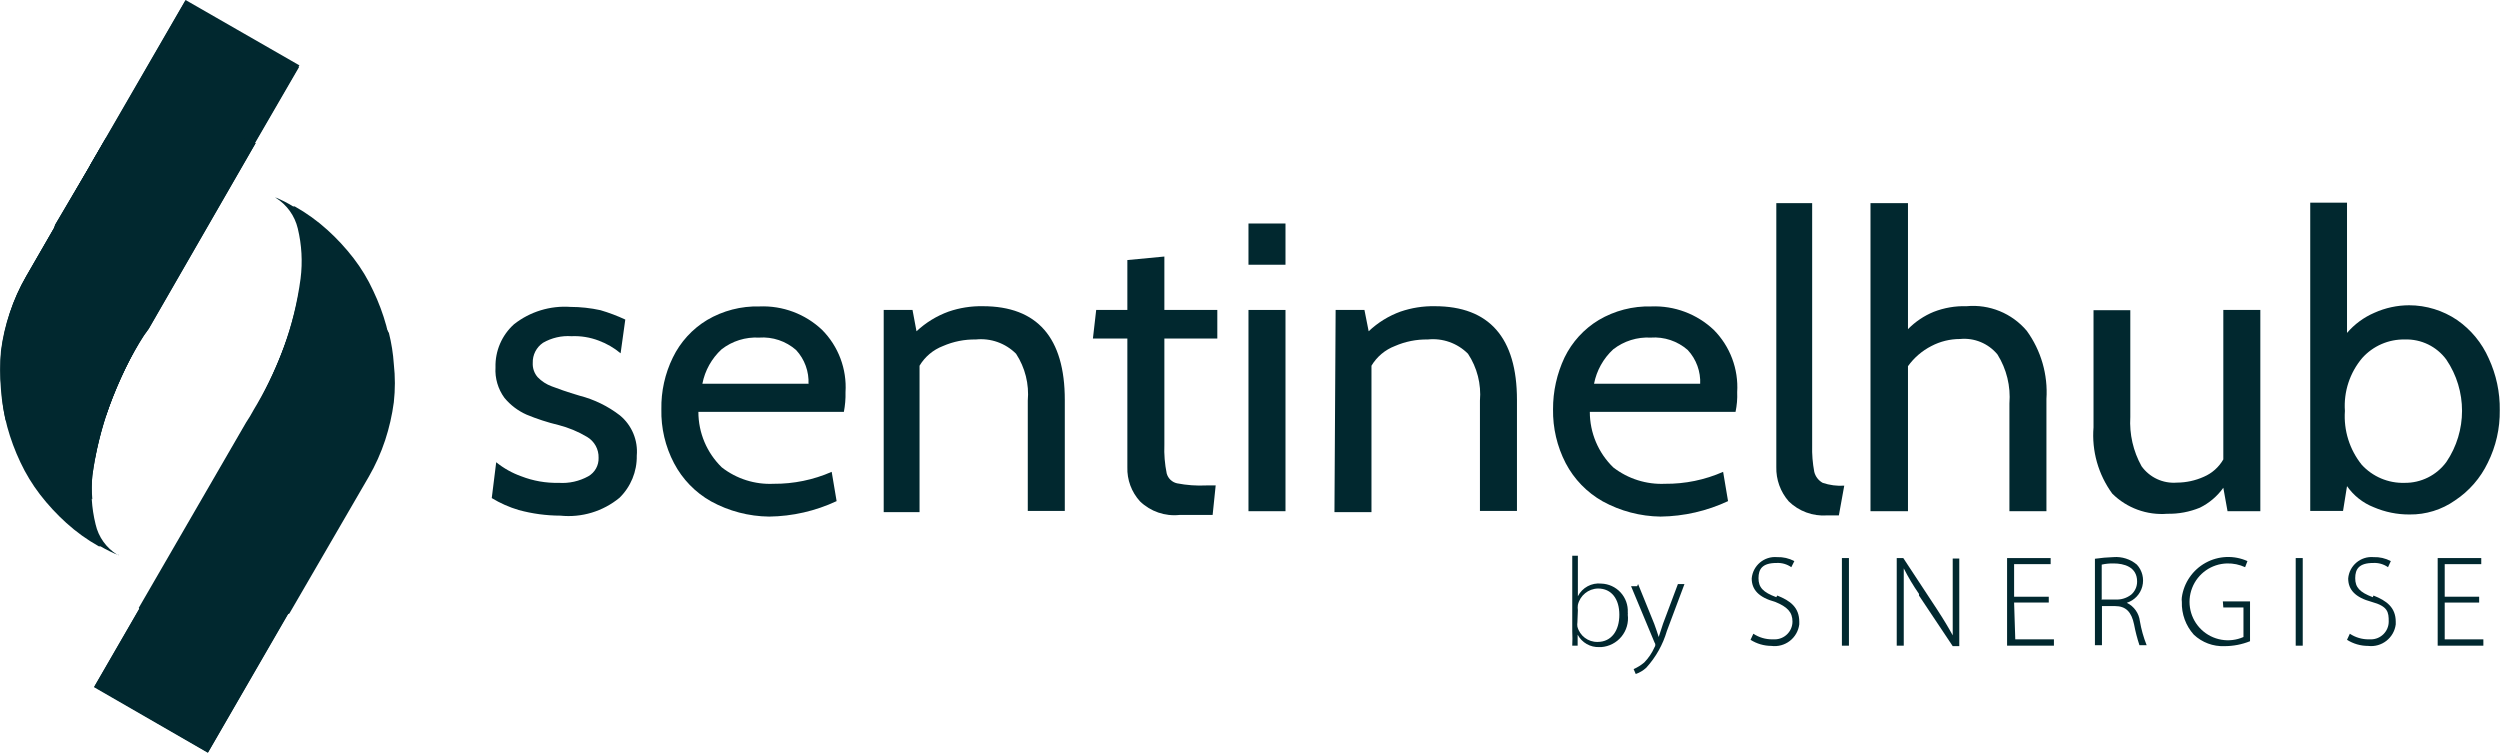
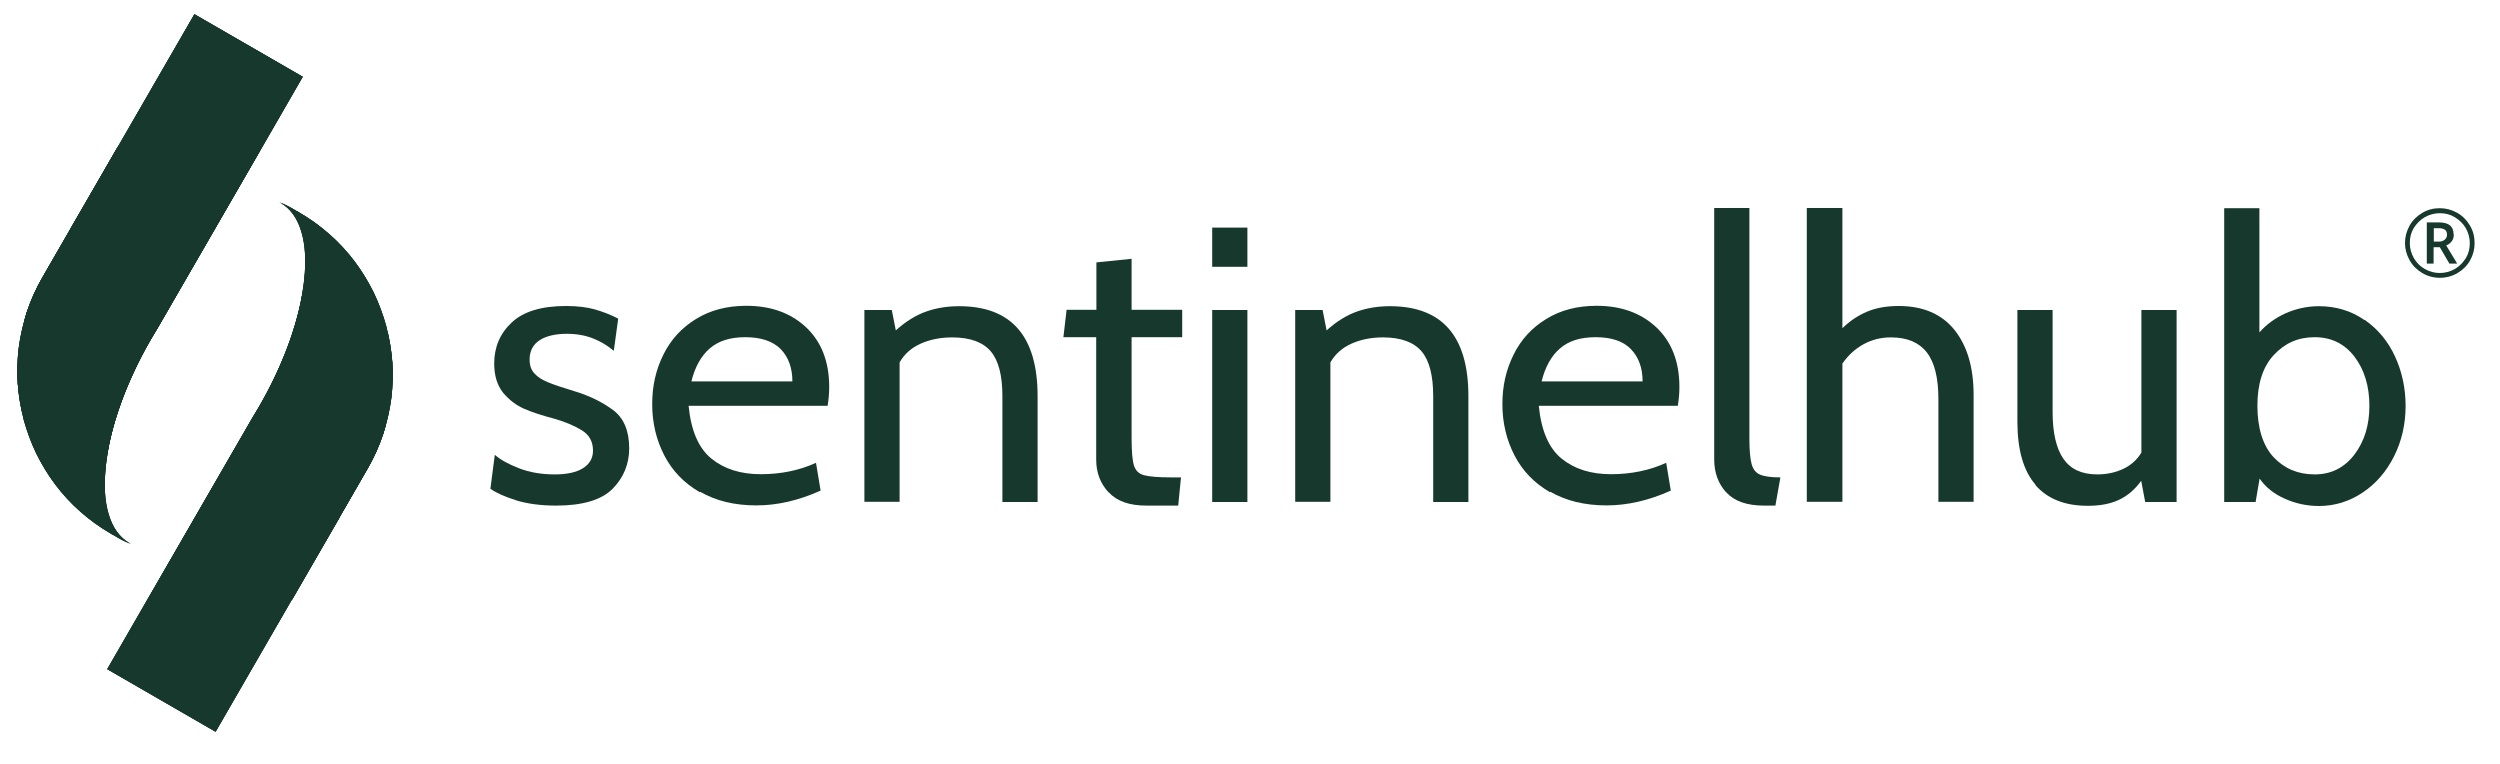
- <svg xmlns="http://www.w3.org/2000/svg" id="Layer_1" data-name="Layer 1" viewBox="0 0 106.71 32.13">
+ <svg xmlns="http://www.w3.org/2000/svg" id="Layer_1" viewBox="0 0 125 38.18">
  <defs>
-     <style>.cls-1{fill:#01282f;}.cls-2{fill:none;}</style>
+     <style>.cls-1{fill:#17382d;stroke-width:0px;}</style>
  </defs>
-   <path id="Path_40" data-name="Path 40" class="cls-1" d="M74.79,45.84a4.92,4.92,0,0,1-1.15-.51l.19-1.53a3.64,3.64,0,0,0,1.07.6,4.15,4.15,0,0,0,1.6.28,2.29,2.29,0,0,0,1.26-.28.87.87,0,0,0,.44-.79,1,1,0,0,0-.49-.89,4.57,4.57,0,0,0-1.23-.51,9.25,9.25,0,0,1-1.35-.44,2.58,2.58,0,0,1-.95-.72,2,2,0,0,1-.38-1.3,2.39,2.39,0,0,1,.79-1.84A3.5,3.5,0,0,1,77,37.17a6,6,0,0,1,1.28.14,7.47,7.47,0,0,1,1.06.4l-.2,1.44a3.19,3.19,0,0,0-.93-.54,2.91,2.91,0,0,0-1.17-.19,2.14,2.14,0,0,0-1.21.28,1,1,0,0,0-.44.86.86.86,0,0,0,.21.61,1.6,1.6,0,0,0,.6.39c.26.1.65.24,1.19.4a4.76,4.76,0,0,1,1.72.84,2,2,0,0,1,.72,1.72,2.45,2.45,0,0,1-.74,1.8,3.42,3.42,0,0,1-2.52.76A6.85,6.85,0,0,1,74.79,45.84Z" transform="translate(-52.65 -24.07)" />
-   <path id="Path_41" data-name="Path 41" class="cls-1" d="M83,45.47a4,4,0,0,1-1.58-1.63,4.72,4.72,0,0,1-.54-2.3,4.82,4.82,0,0,1,.49-2.21,3.82,3.82,0,0,1,1.46-1.6,4.19,4.19,0,0,1,2.24-.58,3.67,3.67,0,0,1,2.67,1,3.47,3.47,0,0,1,1,2.66,3.92,3.92,0,0,1-.07.84H82.46a3.3,3.3,0,0,0,1,2.37,3.34,3.34,0,0,0,2.21.7,6.05,6.05,0,0,0,2.48-.51l.21,1.25a7,7,0,0,1-2.88.66A5.28,5.28,0,0,1,83,45.47Zm4.16-5a2,2,0,0,0-.53-1.46,2.16,2.16,0,0,0-1.58-.53,2.39,2.39,0,0,0-1.6.5,2.7,2.7,0,0,0-.82,1.47h4.52Z" transform="translate(-52.65 -24.07)" />
-   <path id="Path_42" data-name="Path 42" class="cls-1" d="M90.37,37.3H91.6l.17.91a4,4,0,0,1,1.37-.84,4.25,4.25,0,0,1,1.46-.23c2.33,0,3.5,1.35,3.5,4v4.74H96.52V41.17a3.15,3.15,0,0,0-.5-2,2.12,2.12,0,0,0-1.72-.61,3.37,3.37,0,0,0-1.4.28,2,2,0,0,0-1,.84v6.25H90.37Z" transform="translate(-52.65 -24.07)" />
-   <path id="Path_43" data-name="Path 43" class="cls-1" d="M101.31,45.47a2.07,2.07,0,0,1-.54-1.46V38.52H99.3l.14-1.22h1.33V35.17l1.58-.15V37.3h2.26v1.22h-2.26v4.53a5.11,5.11,0,0,0,.1,1.23.59.59,0,0,0,.44.42,5.23,5.23,0,0,0,1.25.09h.4l-.13,1.26H103A2.11,2.11,0,0,1,101.31,45.47Z" transform="translate(-52.65 -24.07)" />
-   <path id="Path_44" data-name="Path 44" class="cls-1" d="M105.94,33.61h1.58v1.76h-1.58Zm0,3.69h1.58v8.59h-1.58Z" transform="translate(-52.65 -24.07)" />
-   <path id="Path_45" data-name="Path 45" class="cls-1" d="M109.66,37.3h1.23l.18.91a3.92,3.92,0,0,1,1.36-.84,4.29,4.29,0,0,1,1.46-.23c2.33,0,3.51,1.35,3.51,4v4.74h-1.58V41.17a3.15,3.15,0,0,0-.51-2,2.11,2.11,0,0,0-1.72-.61,3.37,3.37,0,0,0-1.4.28,2,2,0,0,0-1,.84v6.25h-1.58Z" transform="translate(-52.65 -24.07)" />
-   <path id="Path_46" data-name="Path 46" class="cls-1" d="M121.06,45.47a4,4,0,0,1-1.58-1.63,4.84,4.84,0,0,1-.54-2.3,5.13,5.13,0,0,1,.49-2.21,3.82,3.82,0,0,1,1.46-1.6,4.19,4.19,0,0,1,2.24-.58,3.67,3.67,0,0,1,2.67,1,3.47,3.47,0,0,1,1,2.66,3.37,3.37,0,0,1-.07.84h-6.22a3.3,3.3,0,0,0,1,2.37,3.36,3.36,0,0,0,2.21.7,6,6,0,0,0,2.48-.51l.21,1.25a7,7,0,0,1-2.88.66A5.28,5.28,0,0,1,121.06,45.47Zm4.16-5a2,2,0,0,0-.53-1.46,2.16,2.16,0,0,0-1.58-.53,2.39,2.39,0,0,0-1.6.5,2.7,2.7,0,0,0-.82,1.47h4.53Z" transform="translate(-52.65 -24.07)" />
-   <path id="Path_47" data-name="Path 47" class="cls-1" d="M129,45.47a2.15,2.15,0,0,1-.53-1.47V32.74H130V43.08a5.33,5.33,0,0,0,.09,1.13.74.74,0,0,0,.36.47,2.41,2.41,0,0,0,.92.12l-.23,1.27h-.51A2.13,2.13,0,0,1,129,45.47Z" transform="translate(-52.65 -24.07)" />
-   <path id="Path_48" data-name="Path 48" class="cls-1" d="M139.16,38.19A4.46,4.46,0,0,1,140,41.1v4.79h-1.58v-4.6a3.43,3.43,0,0,0-.51-2.09,1.84,1.84,0,0,0-1.6-.66,2.62,2.62,0,0,0-1.22.3,2.8,2.8,0,0,0-1,.86v6.19h-1.6V32.74h1.6v5.38a3.28,3.28,0,0,1,1.1-.74,3.56,3.56,0,0,1,1.4-.24A3,3,0,0,1,139.16,38.19Z" transform="translate(-52.65 -24.07)" />
-   <path id="Path_49" data-name="Path 49" class="cls-1" d="M142.81,45.14a4.22,4.22,0,0,1-.8-2.83v-5h1.57v4.56a3.85,3.85,0,0,0,.48,2.1,1.69,1.69,0,0,0,1.51.7,2.83,2.83,0,0,0,1.15-.25,1.76,1.76,0,0,0,.83-.74V37.3h1.58v8.59h-1.4l-.18-1a2.68,2.68,0,0,1-1,.85,3.47,3.47,0,0,1-1.39.26A3,3,0,0,1,142.81,45.14Z" transform="translate(-52.65 -24.07)" />
-   <path id="Path_50" data-name="Path 50" class="cls-1" d="M157.53,37.73a3.92,3.92,0,0,1,1.35,1.64,5.08,5.08,0,0,1,.47,2.21,4.87,4.87,0,0,1-.51,2.24,4,4,0,0,1-1.4,1.61,3.3,3.3,0,0,1-1.94.6,3.81,3.81,0,0,1-1.53-.31,2.51,2.51,0,0,1-1.14-.9l-.17,1.06h-1.4V32.72h1.57v5.56a3.21,3.21,0,0,1,1.17-.86,3.62,3.62,0,0,1,1.48-.32A3.67,3.67,0,0,1,157.53,37.73Zm-.46,6.06a3.9,3.9,0,0,0,0-4.37,2.11,2.11,0,0,0-1.77-.86,2.38,2.38,0,0,0-1.82.79,3.16,3.16,0,0,0-.74,2.26,3.3,3.3,0,0,0,.72,2.3,2.38,2.38,0,0,0,1.82.77,2.18,2.18,0,0,0,1.79-.89Z" transform="translate(-52.65 -24.07)" />
-   <g id="Group_19" data-name="Group 19">
-     <g id="Group_18" data-name="Group 18">
-       <g id="Group_17" data-name="Group 17">
-         <path id="Path_51" data-name="Path 51" class="cls-1" d="M157,51.36V49.79h1.47v-.25H157V48.15h1.56v-.26h-1.86v3.74h1.95v-.27Z" transform="translate(-52.65 -24.07)" />
-         <path id="Path_52" data-name="Path 52" class="cls-1" d="M153.93,49.56c-.56-.21-.75-.42-.75-.81s.16-.65.77-.65a1,1,0,0,1,.63.18h0l.12-.26v0a1.47,1.47,0,0,0-.74-.17,1,1,0,0,0-1.08.91.09.09,0,0,0,0,0c0,.48.3.81,1,1s.73.44.73.84a.76.76,0,0,1-.76.76h-.1a1.44,1.44,0,0,1-.8-.24l0,0-.12.26v0a1.68,1.68,0,0,0,.9.26,1.06,1.06,0,0,0,1.18-.92s0-.08,0-.11c0-.61-.39-.9-.95-1.12" transform="translate(-52.65 -24.07)" />
-         <path id="Path_53" data-name="Path 53" class="cls-1" d="M150.64,47.89v3.74h.3V47.89Z" transform="translate(-52.65 -24.07)" />
-         <path id="Path_54" data-name="Path 54" class="cls-1" d="M147.55,50h.86v1.26a1.64,1.64,0,1,1-.7-3.14,1.72,1.72,0,0,1,.77.16l0,0,.1-.26h0a2,2,0,0,0-2.8,1.54.67.67,0,0,0,0,.2,2,2,0,0,0,.51,1.4,1.8,1.8,0,0,0,1.31.49,2.93,2.93,0,0,0,1.09-.21h0v-1.7h-1.16Z" transform="translate(-52.65 -24.07)" />
-         <path id="Path_55" data-name="Path 55" class="cls-1" d="M144.27,51.59a5,5,0,0,1-.28-1,1,1,0,0,0-.56-.79,1,1,0,0,0,.43-1.63,1.38,1.38,0,0,0-1-.32,6.82,6.82,0,0,0-.79.07h0v3.69h.3V49.94h.56c.46,0,.7.25.81.78a6.84,6.84,0,0,0,.23.89v0h.31Zm-1.91-1.91V48.17a2.1,2.1,0,0,1,.51-.05c.43,0,1,.14,1,.77a.73.73,0,0,1-.25.56,1,1,0,0,1-.67.21h-.57Z" transform="translate(-52.65 -24.07)" />
-         <path id="Path_56" data-name="Path 56" class="cls-1" d="M138.62,49.79h1.48v-.25h-1.48V48.15h1.56v-.26h-1.86v3.74h2v-.27h-1.65Z" transform="translate(-52.65 -24.07)" />
-         <path id="Path_57" data-name="Path 57" class="cls-1" d="M136,47.89v1.86c0,.6,0,1,0,1.44-.18-.33-.37-.65-.67-1.11l-1.44-2.19h-.28v3.74h.3v-1.9c0-.58,0-1,0-1.4a9.22,9.22,0,0,0,.65,1.09l0,.07L136,51.65h.28V47.91H136Z" transform="translate(-52.65 -24.07)" />
-         <path id="Path_58" data-name="Path 58" class="cls-1" d="M131.27,47.89v3.74h.3V47.89Z" transform="translate(-52.65 -24.07)" />
-         <path id="Path_59" data-name="Path 59" class="cls-1" d="M128.47,49.56c-.57-.21-.76-.42-.76-.81s.16-.65.77-.65a1,1,0,0,1,.63.18h0l.13-.26,0,0a1.47,1.47,0,0,0-.74-.17,1,1,0,0,0-1.08.91s0,0,0,0c0,.48.3.81,1,1,.52.21.74.44.74.84a.76.76,0,0,1-.76.76h-.1a1.45,1.45,0,0,1-.81-.24l0,0-.12.26,0,0a1.68,1.68,0,0,0,.89.26,1.06,1.06,0,0,0,1.19-.92v-.11c0-.61-.38-.9-.94-1.12" transform="translate(-52.65 -24.07)" />
-       </g>
-       <path id="Path_60" data-name="Path 60" class="cls-1" d="M119.71,47.79H120v1.73h0a1,1,0,0,1,1-.54,1.17,1.17,0,0,1,1.13,1.23.34.34,0,0,1,0,.1A1.23,1.23,0,0,1,121,51.69h-.08a1,1,0,0,1-.93-.53h0l0,.47h-.23a6,6,0,0,0,0-.61V47.79Zm.27,2.84a.61.61,0,0,0,0,.19.87.87,0,0,0,.86.65c.6,0,.93-.49.93-1.16s-.33-1.12-.91-1.12a.9.9,0,0,0-.86.7.85.85,0,0,0,0,.23Z" transform="translate(-52.65 -24.07)" />
-       <path id="Path_61" data-name="Path 61" class="cls-1" d="M122.57,49l.69,1.7c.07.19.14.4.19.56h0l.19-.58.63-1.68h.28L123.8,51a4,4,0,0,1-.88,1.57,1.29,1.29,0,0,1-.45.27l-.09-.21a1.89,1.89,0,0,0,.45-.28,2.2,2.2,0,0,0,.44-.65.17.17,0,0,0,0-.21l-1-2.4h.26Z" transform="translate(-52.65 -24.07)" />
-     </g>
-   </g>
-   <g id="Group_31" data-name="Group 31">
-     <path id="Path_62" data-name="Path 62" class="cls-1" d="M64.39,32.49h0a5.05,5.05,0,0,1,.77.39h0l.07,0a7.67,7.67,0,0,1,1.39,1,9.18,9.18,0,0,1,1.12,1.21,7.24,7.24,0,0,1,.84,1.39,9,9,0,0,1,.56,1.5,8,8,0,0,1,.26,1.6,9.84,9.84,0,0,1,0,1.63A8.26,8.26,0,0,1,69,42.88a9.08,9.08,0,0,1-.7,1.56L61.52,56.2l-4.86-2.8,6.49-11.23.33-.54a14.7,14.7,0,0,0,2-5.67,5.94,5.94,0,0,0-.12-2.14,2.12,2.12,0,0,0-.93-1.3A0,0,0,0,0,64.39,32.49Z" transform="translate(-52.65 -24.07)" />
-     <g id="Group_20" data-name="Group 20">
-       <path id="Path_63" data-name="Path 63" class="cls-2" d="M69.44,39.63a7.86,7.86,0,0,0-.26-1.6,9.14,9.14,0,0,0-.56-1.51,10.88,10.88,0,0,0-.85-1.38,7.55,7.55,0,0,0-1.12-1.21,9.7,9.7,0,0,0-1.38-1l-.07,0h0a3.71,3.71,0,0,0-.77-.39h0l0,0a2,2,0,0,1,.93,1.3A5.51,5.51,0,0,1,65.52,36a15,15,0,0,1-2,5.66,4.53,4.53,0,0,1-.34.55l-2.66,4.61a8.42,8.42,0,0,1,5.12,2.35l2.72-4.7a8.56,8.56,0,0,0,1.07-3.18A12.35,12.35,0,0,0,69.44,39.63Z" transform="translate(-52.65 -24.07)" />
-       <path id="Path_64" data-name="Path 64" class="cls-1" d="M56.68,53.38l4.85,2.81,4.09-7.07a8.37,8.37,0,0,0-5.12-2.35Z" transform="translate(-52.65 -24.07)" />
-     </g>
-     <g id="Group_21" data-name="Group 21">
-       <path id="Path_65" data-name="Path 65" class="cls-2" d="M69.23,38.3l0-.27a8.71,8.71,0,0,0-.56-1.5,9.34,9.34,0,0,0-.84-1.39,7.61,7.61,0,0,0-1.13-1.21,9.7,9.7,0,0,0-1.38-1l-.07,0h0a3.71,3.71,0,0,0-.77-.39h0l0,0a2,2,0,0,1,.93,1.3,4.34,4.34,0,0,1,.16,1.08A8.6,8.6,0,0,1,69.23,38.3Z" transform="translate(-52.65 -24.07)" />
-       <path id="Path_66" data-name="Path 66" class="cls-2" d="M62,50.8a8.31,8.31,0,0,1-3.4-.73l-1.91,3.31,4.85,2.81L65,50.26A8.3,8.3,0,0,1,62,50.8Z" transform="translate(-52.65 -24.07)" />
-       <path id="Path_67" data-name="Path 67" class="cls-1" d="M65,50.26l3.39-5.84a8.37,8.37,0,0,0,.7-1.56,9,9,0,0,0,.37-1.62,7.41,7.41,0,0,0,0-1.63,7.51,7.51,0,0,0-.21-1.33,8.37,8.37,0,0,0-3.7-3.39,6.26,6.26,0,0,1,0,1.06,15.11,15.11,0,0,1-2,5.66,3.77,3.77,0,0,1-.34.54l-4.57,7.92a8.33,8.33,0,0,0,6.36.19Z" transform="translate(-52.65 -24.07)" />
-     </g>
-     <g id="Group_22" data-name="Group 22">
-       <path id="Path_68" data-name="Path 68" class="cls-2" d="M69.44,39.63a7.37,7.37,0,0,0-.21-1.33,8.21,8.21,0,0,0-3.7-3.39,6.14,6.14,0,0,1,0,1.05c0,.2,0,.4-.09.62a8.32,8.32,0,0,1,3.72,5.93,7.7,7.7,0,0,0,.26-1.23A8.28,8.28,0,0,0,69.44,39.63Z" transform="translate(-52.65 -24.07)" />
-       <path id="Path_69" data-name="Path 69" class="cls-1" d="M65.41,36.56a15.28,15.28,0,0,1-1.93,5,6.16,6.16,0,0,1-.33.55l-4.58,7.91a8.33,8.33,0,0,0,6.36.19l3.39-5.84a8.37,8.37,0,0,0,.7-1.56l.1-.37A8.33,8.33,0,0,0,65.41,36.56Z" transform="translate(-52.65 -24.07)" />
-     </g>
-     <g id="Group_23" data-name="Group 23">
-       <path id="Path_70" data-name="Path 70" class="cls-2" d="M65.41,36.56a13.33,13.33,0,0,1-.47,1.86,8.33,8.33,0,0,1,2.45,5.91,8.47,8.47,0,0,1-.31,2.24l1.26-2.17a9.08,9.08,0,0,0,.7-1.56l.1-.37A8.43,8.43,0,0,0,65.41,36.56Z" transform="translate(-52.65 -24.07)" />
-       <path id="Path_71" data-name="Path 71" class="cls-2" d="M64.9,50.28l0,0,.06-.07A.31.31,0,0,0,64.9,50.28Z" transform="translate(-52.65 -24.07)" />
-       <path id="Path_72" data-name="Path 72" class="cls-1" d="M64.94,38.44a19.26,19.26,0,0,1-1.44,3.17,4.53,4.53,0,0,1-.34.55l-4.57,7.91a8.24,8.24,0,0,0,3.4.73,8.5,8.5,0,0,0,2.91-.52.26.26,0,0,1,.09-.09l2.07-3.6a8.54,8.54,0,0,0,.31-2.25A8.22,8.22,0,0,0,64.94,38.44Z" transform="translate(-52.65 -24.07)" />
-     </g>
-     <g id="Group_24" data-name="Group 24">
-       <path id="Path_73" data-name="Path 73" class="cls-2" d="M65.41,36.56a13.33,13.33,0,0,1-.47,1.86,8.33,8.33,0,0,1,2.45,5.91,8.47,8.47,0,0,1-.31,2.24l1.26-2.17a9.08,9.08,0,0,0,.7-1.56l.1-.37A8.43,8.43,0,0,0,65.41,36.56Z" transform="translate(-52.65 -24.07)" />
-       <path id="Path_74" data-name="Path 74" class="cls-2" d="M64.9,50.28l0,0,.06-.07A.31.31,0,0,0,64.9,50.28Z" transform="translate(-52.65 -24.07)" />
-       <path id="Path_75" data-name="Path 75" class="cls-1" d="M64.94,38.44a19.26,19.26,0,0,1-1.44,3.17,4.53,4.53,0,0,1-.34.55l-4.57,7.91a8.24,8.24,0,0,0,3.4.73,8.5,8.5,0,0,0,2.91-.52.26.26,0,0,1,.09-.09l2.07-3.6a8.54,8.54,0,0,0,.31-2.25A8.22,8.22,0,0,0,64.94,38.44Z" transform="translate(-52.65 -24.07)" />
-     </g>
-     <g id="Group_30" data-name="Group 30">
-       <path id="Path_76" data-name="Path 76" class="cls-1" d="M57.71,47.77h0a6.12,6.12,0,0,1-.77-.38l0,0-.07,0a7.53,7.53,0,0,1-1.39-1,9.18,9.18,0,0,1-1.12-1.21,7.48,7.48,0,0,1-.84-1.38,9.14,9.14,0,0,1-.56-1.51,8.77,8.77,0,0,1-.27-1.6,9.84,9.84,0,0,1,0-1.63,8.26,8.26,0,0,1,.37-1.62,8.37,8.37,0,0,1,.7-1.56l6.79-11.75,4.86,2.81L58.94,38.1l-.34.55a14.87,14.87,0,0,0-2,5.66,5.93,5.93,0,0,0,.13,2.14,2.06,2.06,0,0,0,.93,1.3l.05,0Z" transform="translate(-52.65 -24.07)" />
-       <g id="Group_25" data-name="Group 25">
-         <path id="Path_77" data-name="Path 77" class="cls-2" d="M52.68,40.63a7.86,7.86,0,0,0,.26,1.6,9.14,9.14,0,0,0,.56,1.51,9.78,9.78,0,0,0,.84,1.38,8,8,0,0,0,1.12,1.21,9.58,9.58,0,0,0,1.39,1l.07,0,0,0a4.24,4.24,0,0,0,.77.38h0l-.05,0a2,2,0,0,1-.93-1.3,5.7,5.7,0,0,1-.13-2.14,15.4,15.4,0,0,1,2-5.66c.11-.19.22-.37.34-.54l2.66-4.62a8.42,8.42,0,0,1-5.12-2.35l-2.7,4.7A8.56,8.56,0,0,0,52.71,39,7.22,7.22,0,0,0,52.68,40.63Z" transform="translate(-52.65 -24.07)" />
-         <path id="Path_78" data-name="Path 78" class="cls-1" d="M65.43,26.86l-4.86-2.79-4.09,7.07a8.42,8.42,0,0,0,5.12,2.35Z" transform="translate(-52.65 -24.07)" />
-       </g>
-       <g id="Group_26" data-name="Group 26">
-         <path id="Path_79" data-name="Path 79" class="cls-2" d="M52.89,42l0,.27a9,9,0,0,0,.56,1.5,10.27,10.27,0,0,0,.84,1.39,8.1,8.1,0,0,0,1.13,1.21,9.7,9.7,0,0,0,1.38,1,.11.11,0,0,0,.07,0l0,0a3.71,3.71,0,0,0,.77.39h0l-.05,0a2.06,2.06,0,0,1-.93-1.3,5,5,0,0,1-.16-1.09A8.4,8.4,0,0,1,52.89,42Z" transform="translate(-52.65 -24.07)" />
-         <path id="Path_80" data-name="Path 80" class="cls-2" d="M60.11,29.44a8.1,8.1,0,0,1,3.4.74l1.91-3.32-4.85-2.79L57.15,30A8.1,8.1,0,0,1,60.11,29.44Z" transform="translate(-52.65 -24.07)" />
-         <path id="Path_81" data-name="Path 81" class="cls-1" d="M57.15,30l-3.37,5.84a8.09,8.09,0,0,0-.7,1.56A8.75,8.75,0,0,0,52.71,39a7.41,7.41,0,0,0,0,1.63A7.62,7.62,0,0,0,52.89,42a8.3,8.3,0,0,0,3.7,3.38,6.14,6.14,0,0,1,0-1,15,15,0,0,1,2-5.66A6.16,6.16,0,0,1,59,38.1l4.56-7.92A8.14,8.14,0,0,0,57.15,30Z" transform="translate(-52.65 -24.07)" />
-       </g>
-       <g id="Group_27" data-name="Group 27">
-         <path id="Path_82" data-name="Path 82" class="cls-2" d="M52.68,40.63A7.51,7.51,0,0,0,52.89,42a8.32,8.32,0,0,0,3.7,3.39,6.11,6.11,0,0,1,0-1.05c0-.2.05-.4.09-.62A8.32,8.32,0,0,1,53,37.75,7.27,7.27,0,0,0,52.73,39,6.09,6.09,0,0,0,52.68,40.63Z" transform="translate(-52.65 -24.07)" />
-         <path id="Path_83" data-name="Path 83" class="cls-1" d="M56.69,43.7a15.42,15.42,0,0,1,1.93-5.05A6.16,6.16,0,0,1,59,38.1l4.56-7.92a8.1,8.1,0,0,0-3.4-.74,8.34,8.34,0,0,0-3,.54l-3.37,5.86a8.75,8.75,0,0,0-.7,1.56l-.1.37A8.38,8.38,0,0,0,56.69,43.7Z" transform="translate(-52.65 -24.07)" />
-       </g>
-       <g id="Group_28" data-name="Group 28">
-         <path id="Path_84" data-name="Path 84" class="cls-2" d="M56.69,43.7a13.37,13.37,0,0,1,.48-1.86,8.32,8.32,0,0,1-2.46-5.91A8.55,8.55,0,0,1,55,33.68l-1.27,2.18a8.75,8.75,0,0,0-.7,1.56l-.1.36A8.45,8.45,0,0,0,56.69,43.7Z" transform="translate(-52.65 -24.07)" />
-         <path id="Path_85" data-name="Path 85" class="cls-2" d="M57.2,30l-.05,0-.06.07A.48.48,0,0,0,57.2,30Z" transform="translate(-52.65 -24.07)" />
-         <path id="Path_86" data-name="Path 86" class="cls-1" d="M57.17,41.82a19.22,19.22,0,0,1,1.43-3.17c.11-.19.22-.37.34-.55l4.57-7.92a8.16,8.16,0,0,0-3.4-.74A8.5,8.5,0,0,0,57.2,30s-.05.07-.09.09L55,33.67a8.47,8.47,0,0,0-.31,2.24A8.3,8.3,0,0,0,57.17,41.82Z" transform="translate(-52.65 -24.07)" />
-       </g>
-       <g id="Group_29" data-name="Group 29">
-         <path id="Path_87" data-name="Path 87" class="cls-2" d="M56.69,43.7a13.37,13.37,0,0,1,.48-1.86,8.32,8.32,0,0,1-2.46-5.91A8.55,8.55,0,0,1,55,33.68l-1.27,2.18a8.75,8.75,0,0,0-.7,1.56l-.1.36A8.45,8.45,0,0,0,56.69,43.7Z" transform="translate(-52.65 -24.07)" />
-         <path id="Path_88" data-name="Path 88" class="cls-2" d="M57.2,30l-.05,0-.06.07A.48.48,0,0,0,57.2,30Z" transform="translate(-52.65 -24.07)" />
-         <path id="Path_89" data-name="Path 89" class="cls-1" d="M57.17,41.82a19.22,19.22,0,0,1,1.43-3.17c.11-.19.22-.37.34-.55l4.57-7.92a8.16,8.16,0,0,0-3.4-.74A8.5,8.5,0,0,0,57.2,30s-.05.07-.09.09L55,33.67a8.47,8.47,0,0,0-.31,2.24A8.3,8.3,0,0,0,57.17,41.82Z" transform="translate(-52.65 -24.07)" />
-       </g>
-     </g>
-   </g>
+   <path class="cls-1" d="M120.25,12.15c0-.31.08-.6.23-.87.15-.27.37-.48.64-.64.27-.16.56-.23.87-.23s.6.08.87.23c.27.15.48.37.64.64.16.27.23.56.23.87s-.07.59-.22.86c-.15.27-.36.48-.63.64-.27.16-.57.24-.89.24s-.61-.08-.88-.24-.48-.37-.63-.64-.23-.55-.23-.86h0ZM120.49,12.15c0,.27.07.52.2.75s.32.42.55.55.48.2.75.2.52-.07.75-.2.41-.32.55-.54c.14-.23.2-.48.2-.75s-.07-.52-.2-.75-.32-.41-.55-.55-.48-.2-.75-.2-.52.07-.75.2-.41.32-.55.54c-.14.23-.2.48-.2.75ZM122.69,11.73c0,.12-.03.23-.1.33-.07.09-.16.17-.28.21l.55.91h-.39l-.48-.82h-.31v.82h-.34v-2.06h.6c.26,0,.44.05.56.15.12.1.18.25.18.46h0ZM121.69,12.08h.25c.12,0,.22-.03.3-.1.07-.06.11-.14.11-.24,0-.12-.03-.2-.1-.25s-.17-.08-.31-.08h-.25v.66h0Z" />
+   <path class="cls-1" d="M25.82,25.02c-.57-.18-1-.37-1.3-.58l.22-1.7c.26.23.66.46,1.2.67.54.21,1.14.31,1.79.31.61,0,1.09-.1,1.42-.31s.5-.5.5-.88c0-.44-.18-.78-.55-1.01-.37-.23-.82-.42-1.37-.58-.6-.16-1.11-.32-1.52-.5s-.76-.45-1.06-.81c-.29-.37-.44-.85-.44-1.45,0-.82.29-1.51.88-2.06.59-.55,1.49-.82,2.72-.82.56,0,1.04.06,1.43.17s.78.26,1.17.46l-.22,1.61c-.31-.26-.66-.47-1.04-.62-.38-.15-.82-.23-1.31-.23-.57,0-1.03.11-1.36.32-.33.22-.5.54-.5.97,0,.29.08.52.24.69.16.18.38.32.67.44s.73.27,1.33.45c.74.22,1.39.54,1.93.94s.81,1.04.81,1.92c0,.78-.28,1.46-.83,2.02-.56.56-1.5.84-2.83.84-.76,0-1.42-.09-1.99-.26h.01Z" />
+   <path class="cls-1" d="M34.99,24.61c-.78-.45-1.37-1.06-1.77-1.83s-.61-1.63-.61-2.57.19-1.73.56-2.48.91-1.34,1.63-1.78c.71-.44,1.55-.66,2.52-.66,1.23,0,2.22.36,2.99,1.08.76.72,1.15,1.71,1.15,2.98,0,.33-.03.64-.08.94h-6.95c.12,1.24.5,2.12,1.14,2.64.64.52,1.46.78,2.47.78s1.93-.19,2.76-.57l.23,1.39c-1.11.5-2.18.74-3.21.74-1.1,0-2.03-.23-2.81-.68l-.02.02ZM39.62,19.08c0-.69-.2-1.23-.59-1.63-.39-.39-.98-.59-1.76-.59s-1.35.19-1.78.56-.74.92-.92,1.65h5.05,0Z" />
+   <path class="cls-1" d="M43.22,15.5h1.37l.2,1.02c.51-.46,1.02-.77,1.54-.95.52-.18,1.06-.26,1.63-.26,2.61,0,3.92,1.5,3.92,4.5v5.29h-1.76v-5.29c0-1.03-.19-1.78-.58-2.24-.39-.46-1.03-.7-1.93-.7-.57,0-1.1.1-1.57.31s-.82.52-1.06.94v6.97h-1.76v-9.6h0Z" />
+   <path class="cls-1" d="M55.43,24.62c-.41-.44-.62-.99-.62-1.63v-6.13h-1.64l.16-1.37h1.49v-2.37l1.76-.18v2.55h2.53v1.37h-2.53v5.05c0,.67.04,1.12.12,1.37.08.25.24.41.5.48.25.07.72.11,1.4.11h.45l-.14,1.41h-1.59c-.85,0-1.48-.22-1.89-.67h0Z" />
+   <path class="cls-1" d="M60.61,11.38h1.76v1.96h-1.76v-1.96ZM60.61,15.5h1.76v9.6h-1.76v-9.6Z" />
+   <path class="cls-1" d="M64.76,15.5h1.37l.2,1.02c.51-.46,1.02-.77,1.54-.95.52-.18,1.06-.26,1.63-.26,2.61,0,3.92,1.5,3.92,4.5v5.29h-1.76v-5.29c0-1.03-.19-1.78-.58-2.24s-1.03-.7-1.93-.7c-.57,0-1.1.1-1.57.31s-.82.52-1.06.94v6.97h-1.76v-9.6h0Z" />
+   <path class="cls-1" d="M77.5,24.61c-.78-.45-1.37-1.06-1.77-1.83-.4-.77-.61-1.63-.61-2.57s.19-1.73.56-2.48.91-1.34,1.63-1.78c.71-.44,1.55-.66,2.52-.66,1.23,0,2.22.36,2.99,1.08.76.72,1.15,1.71,1.15,2.98,0,.33-.03.64-.08.94h-6.95c.12,1.24.5,2.12,1.14,2.64.64.52,1.46.78,2.47.78s1.93-.19,2.76-.57l.23,1.39c-1.11.5-2.18.74-3.21.74-1.1,0-2.03-.23-2.81-.68l-.02.02ZM82.13,19.08c0-.69-.2-1.23-.59-1.63s-.98-.59-1.76-.59-1.35.19-1.78.56c-.43.37-.74.92-.92,1.65h5.05,0Z" />
+   <path class="cls-1" d="M86.31,24.62c-.4-.44-.6-.99-.6-1.65v-12.57h1.76v11.55c0,.57.04.99.11,1.25s.21.44.42.53.55.14,1.02.14l-.25,1.41h-.57c-.86,0-1.49-.22-1.89-.67h0Z" />
+   <path class="cls-1" d="M97.72,16.49c.64.8.96,1.88.96,3.25v5.35h-1.76v-5.13c0-1.06-.19-1.84-.58-2.34s-.98-.75-1.79-.75c-.5,0-.95.11-1.37.34-.42.23-.77.55-1.06.97v6.91h-1.78v-14.69h1.78v6.01c.38-.37.79-.64,1.24-.83s.98-.28,1.58-.28c1.21,0,2.14.4,2.78,1.19Z" />
+   <path class="cls-1" d="M101.78,24.24c-.61-.7-.91-1.75-.91-3.16v-5.58h1.76v5.09c0,1.04.18,1.83.54,2.35s.92.78,1.69.78c.47,0,.9-.09,1.29-.27s.7-.46.92-.82v-7.13h1.76v9.6h-1.57l-.2-1.06c-.31.43-.68.75-1.11.95-.42.2-.94.3-1.56.3-1.15,0-2.03-.35-2.63-1.05h.02Z" />
+   <path class="cls-1" d="M118.23,15.99c.66.46,1.17,1.07,1.52,1.83s.53,1.59.53,2.48-.19,1.75-.58,2.52c-.38.76-.91,1.37-1.57,1.81s-1.39.67-2.18.67c-.59,0-1.16-.12-1.7-.36-.55-.24-.97-.58-1.27-1.01l-.2,1.17h-1.57v-14.69h1.76v6.21c.35-.4.79-.72,1.32-.96.53-.23,1.08-.35,1.65-.35.86,0,1.62.23,2.28.69h0ZM117.72,22.73c.5-.66.75-1.47.75-2.44s-.25-1.81-.75-2.46c-.5-.65-1.16-.97-1.99-.97s-1.49.3-2.04.89-.82,1.44-.82,2.54.27,1.99.81,2.57c.54.57,1.22.86,2.05.86s1.48-.33,1.99-.99Z" />
+   <path class="cls-1" d="M13.98,10.12h0c.36.14.54.25.86.43h.02s.05.04.08.06c.55.32,1.07.69,1.54,1.11.46.41.88.86,1.25,1.35.36.48.68,1,.95,1.55.26.54.47,1.11.63,1.69.16.58.26,1.18.3,1.78.04.6.03,1.21-.05,1.81-.08.61-.21,1.22-.41,1.8-.2.6-.46,1.18-.78,1.73l-7.59,13.15-5.42-3.13,7.24-12.54c.13-.2.25-.41.37-.62,1.25-2.16,2.04-4.4,2.24-6.32.1-.93.05-1.74-.15-2.39-.2-.68-.55-1.16-1.04-1.44-.02,0-.04-.02-.05-.03h.01Z" />
+   <path class="cls-1" d="M19.61,18.09c-.04-.6-.14-1.2-.3-1.78s-.37-1.15-.63-1.69c-.27-.54-.58-1.06-.95-1.55-.37-.49-.79-.95-1.25-1.35-.47-.42-.99-.79-1.54-1.11-.03-.02-.06-.03-.08-.05h-.02c-.32-.2-.5-.3-.86-.45h0s.04.02.05.03c.49.28.84.77,1.04,1.44.19.65.24,1.46.15,2.39-.2,1.92-1,4.16-2.24,6.32-.12.21-.24.41-.37.62l-2.97,5.14c2.22.19,4.21,1.15,5.71,2.62l3.03-5.25c.32-.55.58-1.13.78-1.73.19-.58.33-1.19.41-1.8.07-.6.09-1.21.05-1.81h-.01Z" />
+   <path class="cls-1" d="M5.36,33.46l5.42,3.13,4.57-7.91c-1.5-1.47-3.5-2.43-5.71-2.62l-4.27,7.4h-.01Z" />
+   <path class="cls-1" d="M19.38,16.61c-.02-.1-.04-.2-.06-.29-.16-.58-.37-1.15-.63-1.69-.27-.54-.58-1.06-.95-1.55-.37-.49-.79-.95-1.25-1.35-.47-.42-.99-.79-1.54-1.11-.03-.02-.06-.03-.08-.05h-.02c-.32-.2-.5-.3-.86-.45h0s.04.02.05.03c.49.28.84.77,1.04,1.44.11.36.17.77.18,1.22,1.73.81,3.17,2.14,4.13,3.79h-.01Z" />
+   <path class="cls-1" d="M11.3,30.58c-1.36,0-2.64-.3-3.81-.82l-2.13,3.7,5.42,3.13,3.82-6.62c-1.03.39-2.14.61-3.3.61Z" />
+   <path class="cls-1" d="M14.61,29.97l3.77-6.53c.32-.55.58-1.13.78-1.73.19-.58.33-1.19.41-1.8.07-.6.09-1.21.05-1.81-.04-.5-.12-1-.23-1.48-.95-1.65-2.39-2.98-4.13-3.79.02.36,0,.75-.04,1.17-.2,1.92-1,4.16-2.24,6.32-.12.21-.24.41-.37.62l-5.11,8.84c1.16.52,2.45.82,3.81.82,1.16,0,2.27-.22,3.3-.61v-.02Z" />
+   <path class="cls-1" d="M19.61,18.09c-.04-.5-.12-1-.23-1.48-.95-1.65-2.39-2.98-4.13-3.79.02.36,0,.75-.04,1.17-.02.22-.06.45-.1.68,2.23,1.46,3.8,3.84,4.16,6.61.13-.45.23-.91.29-1.38.07-.6.09-1.21.05-1.81Z" />
+   <path class="cls-1" d="M15.12,14.67c-.3,1.76-1.05,3.73-2.15,5.64-.12.21-.24.41-.37.62l-5.11,8.84c1.16.52,2.45.82,3.81.82,1.16,0,2.27-.22,3.3-.61l3.77-6.53c.32-.55.58-1.13.78-1.73.05-.14.08-.28.12-.42-.36-2.77-1.92-5.16-4.16-6.61v-.02Z" />
+   <path class="cls-1" d="M15.12,14.67c-.11.67-.29,1.37-.53,2.08,1.69,1.69,2.74,4.02,2.74,6.6,0,.87-.13,1.71-.35,2.51l1.4-2.43c.32-.55.58-1.13.78-1.73.05-.14.08-.28.12-.42-.36-2.77-1.92-5.16-4.16-6.61Z" />
+   <path class="cls-1" d="M14.56,29.99s.03-.01.05-.02l.05-.09-.1.1h0Z" />
+   <path class="cls-1" d="M14.59,16.76c-.39,1.16-.93,2.37-1.61,3.55-.12.21-.24.41-.37.62l-5.11,8.84c1.16.52,2.45.82,3.81.82,1.15,0,2.24-.22,3.25-.6.03-.03.07-.07.1-.1l2.32-4.01c.22-.8.35-1.64.35-2.51,0-2.58-1.05-4.91-2.74-6.6h0Z" />
+   <path class="cls-1" d="M15.12,14.67c-.11.67-.29,1.37-.53,2.08,1.69,1.69,2.74,4.02,2.74,6.6,0,.87-.13,1.71-.35,2.51l1.4-2.43c.32-.55.58-1.13.78-1.73.05-.14.08-.28.12-.42-.36-2.77-1.92-5.16-4.16-6.61Z" />
+   <path class="cls-1" d="M14.56,29.99s.03-.01.05-.02l.05-.09-.1.1h0Z" />
+   <path class="cls-1" d="M14.59,16.76c-.39,1.16-.93,2.37-1.61,3.55-.12.21-.24.41-.37.62l-5.11,8.84c1.16.52,2.45.82,3.81.82,1.15,0,2.24-.22,3.25-.6.03-.03.07-.07.1-.1l2.32-4.01c.22-.8.35-1.64.35-2.51,0-2.58-1.05-4.91-2.74-6.6h0Z" />
+   <path class="cls-1" d="M6.52,27.18h0c-.36-.14-.54-.25-.86-.43h-.02s-.05-.04-.08-.06c-.55-.32-1.07-.69-1.54-1.11-.46-.41-.88-.86-1.25-1.35-.36-.48-.68-1-.95-1.55-.26-.54-.47-1.11-.63-1.69s-.26-1.18-.3-1.78-.03-1.21.05-1.81c.08-.61.21-1.22.41-1.8.2-.6.46-1.18.78-1.73L9.72.71l5.42,3.13-7.24,12.54c-.13.2-.25.41-.37.62-1.25,2.16-2.04,4.4-2.24,6.32-.1.93-.05,1.74.15,2.39.2.68.55,1.16,1.04,1.44.02,0,.04.02.05.03h-.01Z" />
+   <path class="cls-1" d="M.89,19.21c.04.6.14,1.2.3,1.78.16.58.37,1.15.63,1.69.27.54.58,1.06.95,1.55s.79.95,1.25,1.35c.47.42.99.79,1.54,1.11.03.02.06.03.08.05h.02c.32.2.5.3.86.45h0s-.04-.02-.05-.03c-.49-.28-.84-.77-1.04-1.44-.19-.65-.24-1.46-.15-2.39.2-1.92,1-4.16,2.24-6.32.12-.21.24-.41.37-.62l2.97-5.14c-2.22-.19-4.21-1.15-5.71-2.62l-3.03,5.25c-.32.55-.58,1.13-.78,1.73-.19.58-.33,1.19-.41,1.8-.07.6-.09,1.21-.05,1.81h.01Z" />
+   <path class="cls-1" d="M15.14,3.84L9.72.71l-4.57,7.91c1.5,1.47,3.5,2.43,5.71,2.62l4.27-7.4h0Z" />
+   <path class="cls-1" d="M1.12,20.7c.02.1.04.2.06.29.16.58.37,1.15.63,1.69.27.54.58,1.06.95,1.55s.79.95,1.25,1.35c.47.42.99.79,1.54,1.11.03.02.06.03.08.05h.02c.32.2.5.3.86.45h0s-.04-.02-.05-.03c-.49-.28-.84-.77-1.04-1.44-.11-.36-.17-.77-.18-1.22-1.73-.81-3.17-2.14-4.13-3.79h0Z" />
+   <path class="cls-1" d="M9.2,6.72c1.36,0,2.64.3,3.81.82l2.13-3.7L9.72.71l-3.82,6.62c1.03-.39,2.14-.61,3.3-.61Z" />
+   <path class="cls-1" d="M5.9,7.33l-3.77,6.53c-.32.55-.58,1.13-.78,1.73-.19.58-.33,1.19-.41,1.8-.07.6-.09,1.21-.05,1.81.04.5.12,1,.23,1.48.95,1.65,2.39,2.98,4.13,3.79-.02-.36,0-.75.04-1.17.2-1.92,1-4.16,2.24-6.32.12-.21.24-.41.37-.62l5.11-8.84c-1.16-.52-2.45-.82-3.81-.82-1.16,0-2.27.22-3.3.61v.02Z" />
+   <path class="cls-1" d="M.89,19.21c.04.5.12,1,.23,1.48.95,1.65,2.39,2.98,4.13,3.79-.02-.36,0-.75.04-1.17.02-.22.06-.45.1-.68-2.23-1.46-3.8-3.84-4.16-6.61-.13.45-.23.91-.29,1.38-.07.6-.09,1.21-.05,1.81Z" />
+   <path class="cls-1" d="M5.38,22.63c.3-1.76,1.05-3.73,2.15-5.64.12-.21.24-.41.37-.62l5.11-8.84c-1.16-.52-2.45-.82-3.81-.82-1.16,0-2.27.22-3.3.61l-3.77,6.53c-.32.55-.58,1.13-.78,1.73-.05.14-.08.28-.12.42.36,2.77,1.92,5.16,4.16,6.61v.02Z" />
+   <path class="cls-1" d="M5.38,22.63c.11-.67.29-1.37.53-2.08-1.69-1.69-2.74-4.02-2.74-6.6,0-.87.13-1.71.35-2.51l-1.4,2.43c-.32.55-.58,1.13-.78,1.73-.05.14-.08.28-.12.42.36,2.77,1.92,5.16,4.16,6.61Z" />
+   <path class="cls-1" d="M5.95,7.32s-.03.01-.05.02l-.05.09.1-.1h0Z" />
+   <path class="cls-1" d="M5.91,20.55c.39-1.16.93-2.37,1.61-3.55.12-.21.24-.41.37-.62l5.11-8.84c-1.16-.52-2.45-.82-3.81-.82-1.15,0-2.24.22-3.25.6l-.1.1-2.32,4.01c-.22.8-.35,1.64-.35,2.51,0,2.58,1.05,4.91,2.74,6.6h0Z" />
+   <path class="cls-1" d="M5.38,22.63c.11-.67.29-1.37.53-2.08-1.69-1.69-2.74-4.02-2.74-6.6,0-.87.13-1.71.35-2.51l-1.4,2.43c-.32.55-.58,1.13-.78,1.73-.05.14-.08.28-.12.42.36,2.77,1.92,5.16,4.16,6.61Z" />
+   <path class="cls-1" d="M5.95,7.32s-.03.01-.05.02l-.05.09.1-.1h0Z" />
+   <path class="cls-1" d="M5.91,20.55c.39-1.16.93-2.37,1.61-3.55.12-.21.24-.41.37-.62l5.11-8.84c-1.16-.52-2.45-.82-3.81-.82-1.15,0-2.24.22-3.25.6l-.1.1-2.32,4.01c-.22.8-.35,1.64-.35,2.51,0,2.58,1.05,4.91,2.74,6.6h0Z" />
</svg>
